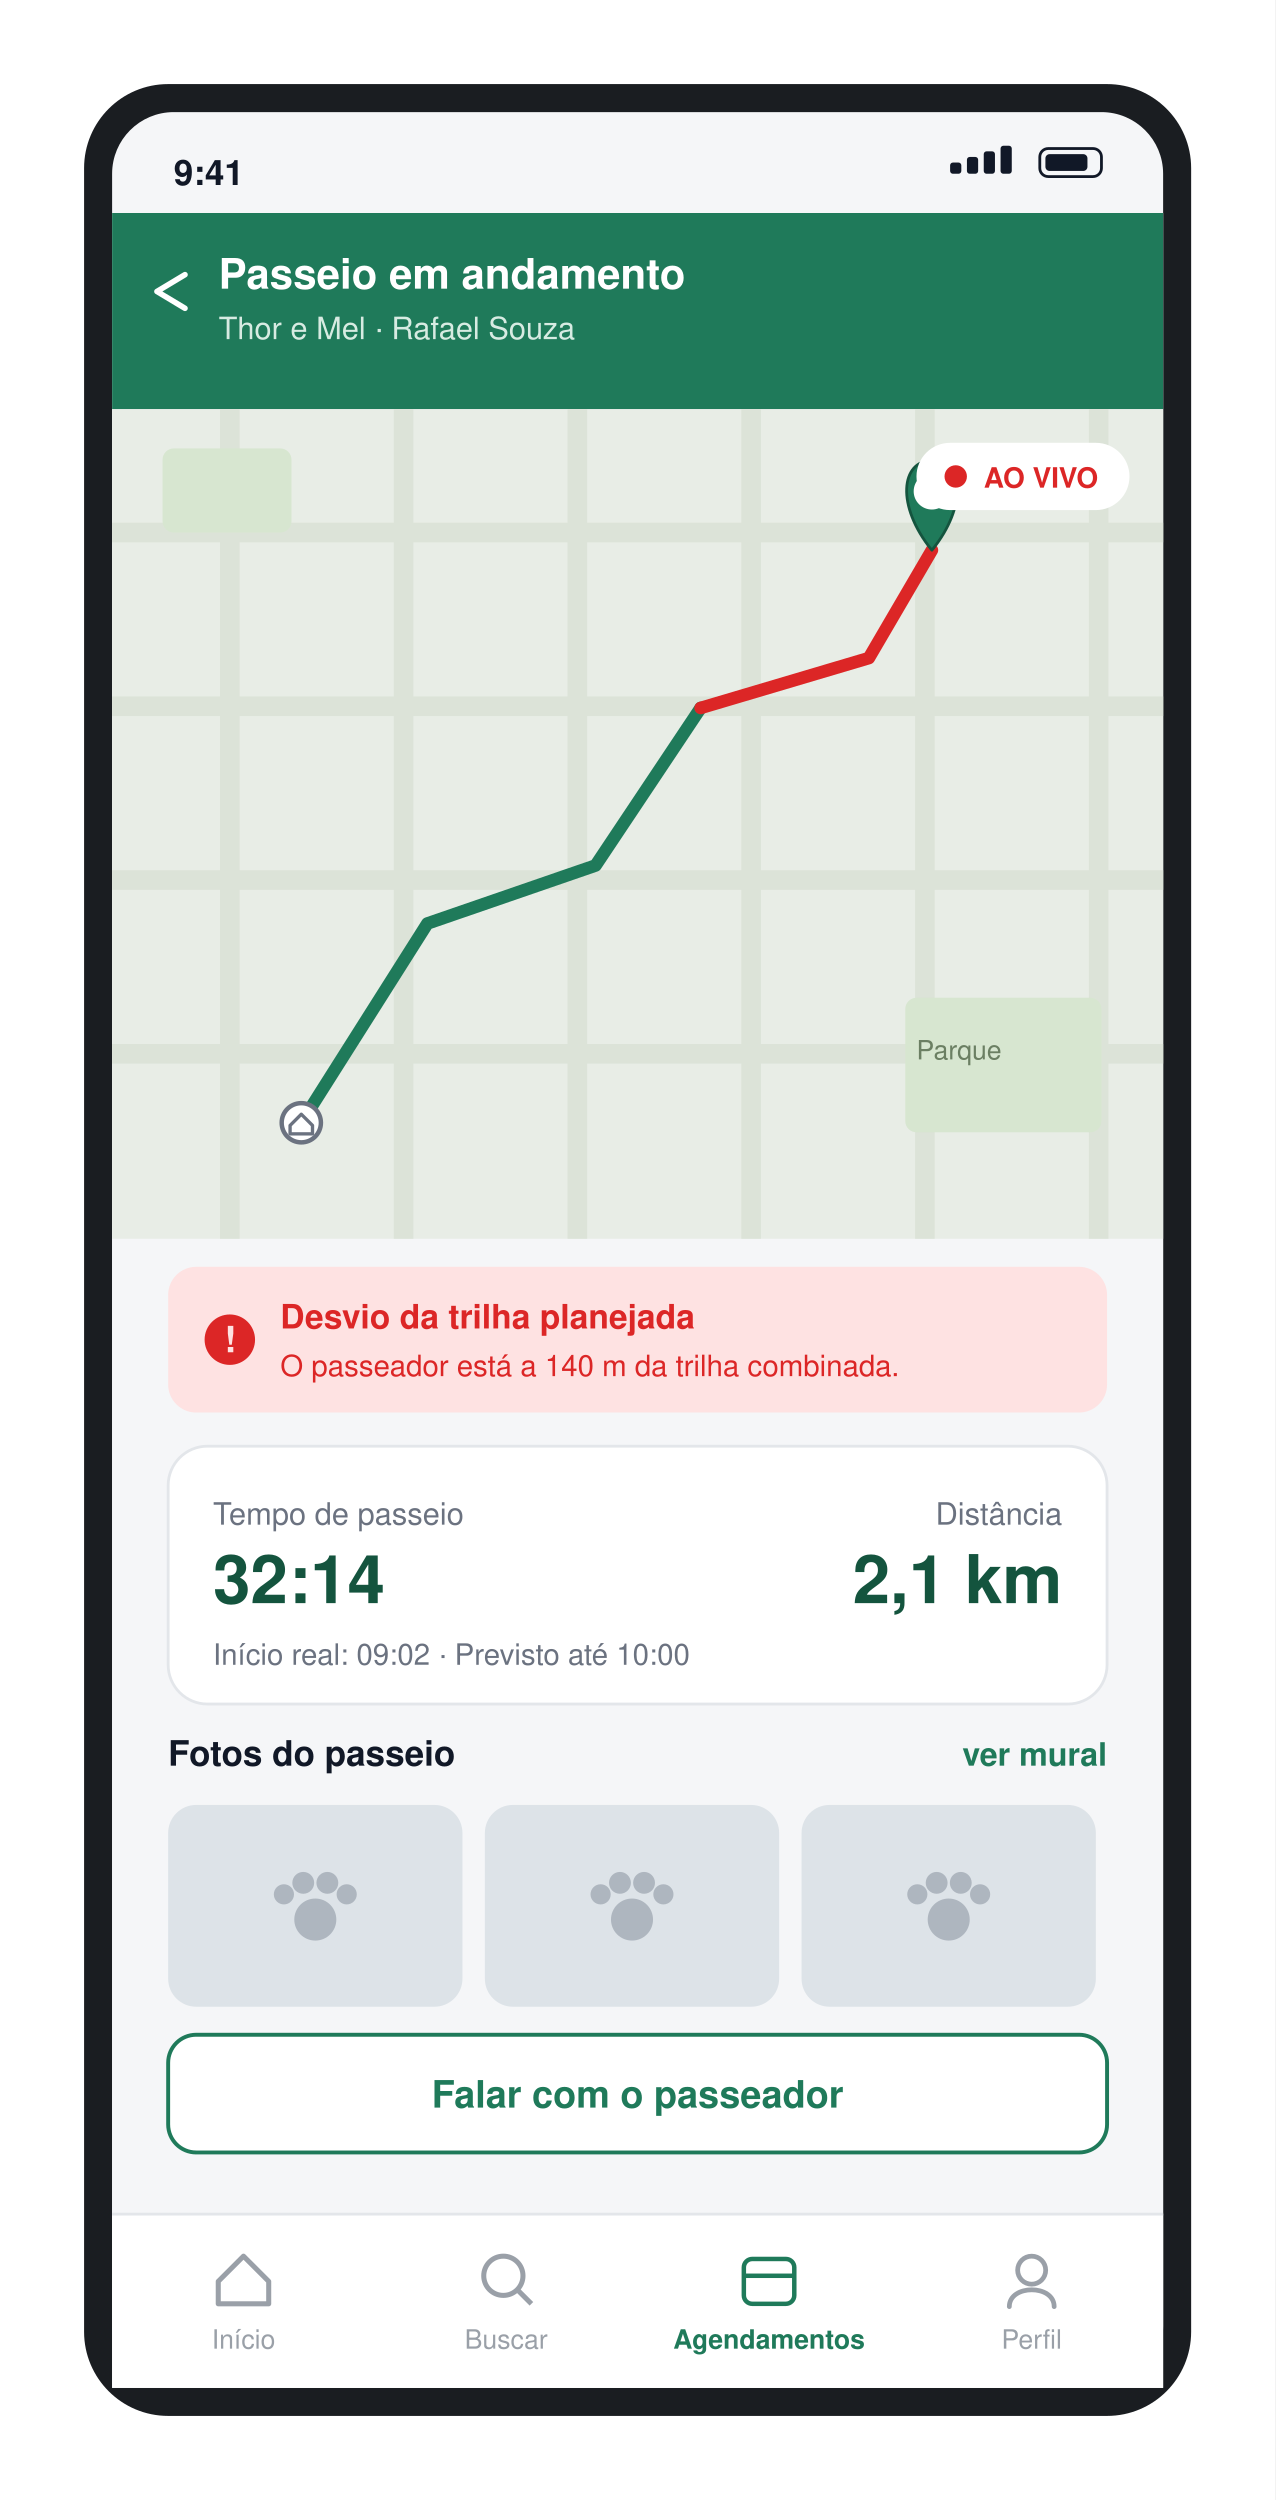
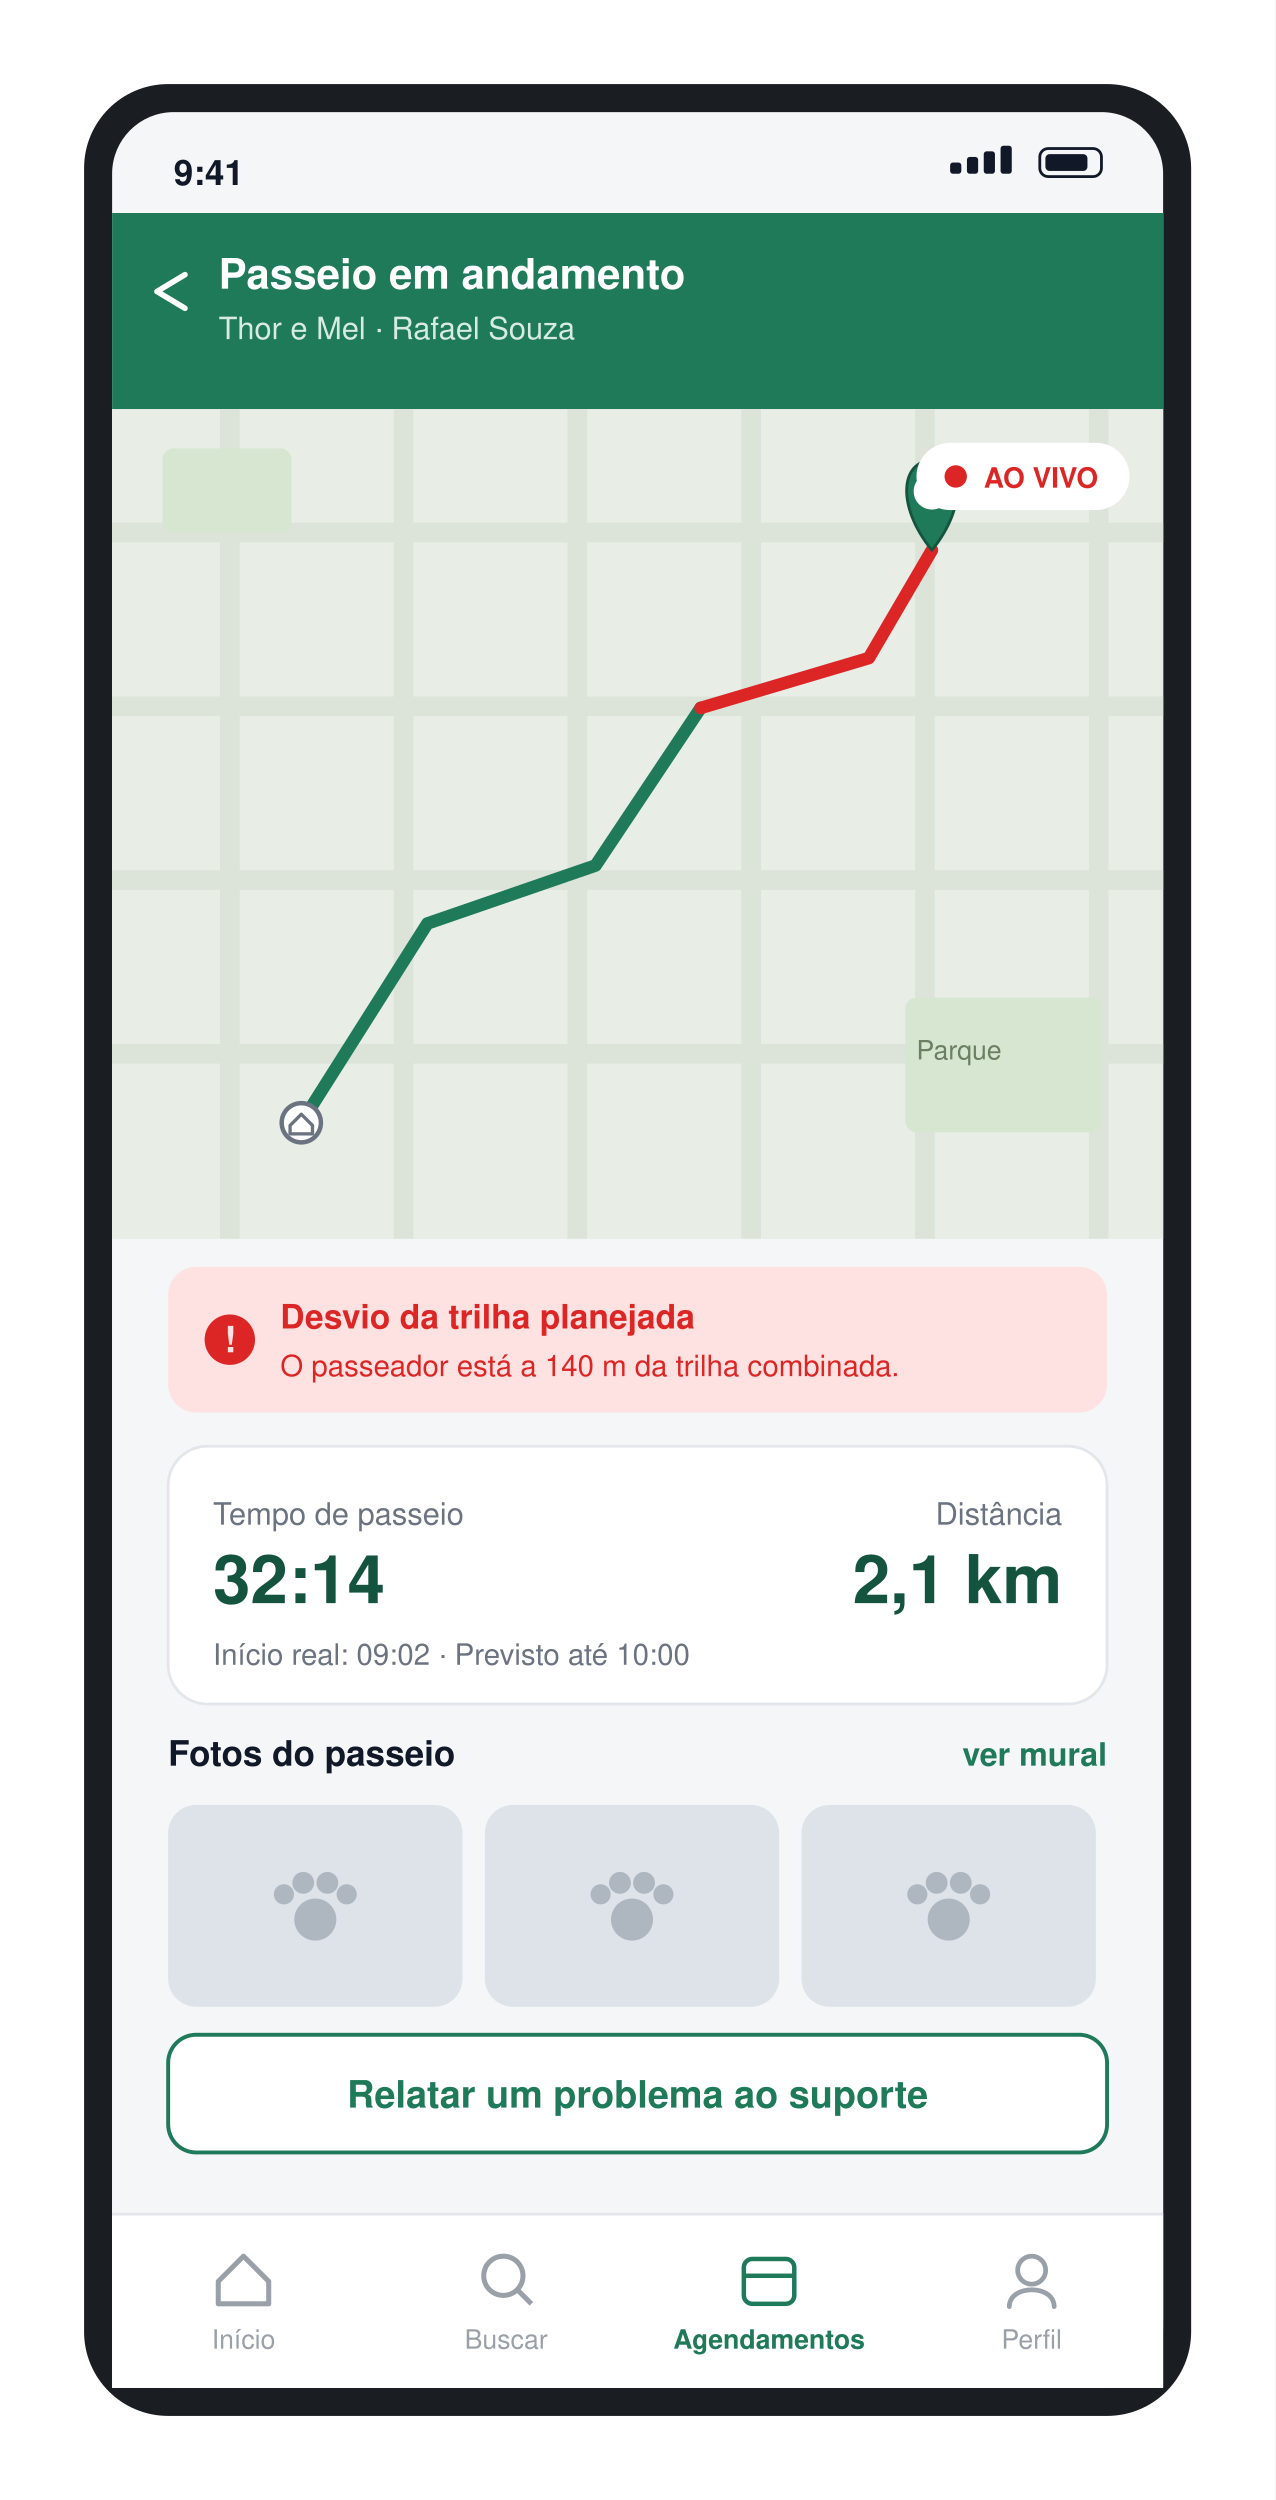
<svg xmlns="http://www.w3.org/2000/svg" width="455" height="892" viewBox="0 0 455 892">
  <rect x="0" y="0" width="455" height="892" fill="#FFFFFF" />
  <rect x="30.0" y="30.0" width="395.0" height="832.0" fill="#1A1D21" rx="30.0" ry="30.0" />
  <rect x="40.0" y="40.0" width="375.0" height="812.0" fill="#F5F6F8" rx="22.0" ry="22.0" />
  <text x="62.0" y="66.0" font-family="Helvetica, Arial, sans-serif" font-size="12.5" fill="#111827" font-weight="bold">9:41</text>
  <rect x="339.0" y="58.0" width="4.0" height="4.0" fill="#111827" rx="1.0" ry="1.0" />
  <rect x="345.0" y="56.0" width="4.0" height="6.0" fill="#111827" rx="1.0" ry="1.0" />
  <rect x="351.0" y="54.0" width="4.0" height="8.0" fill="#111827" rx="1.0" ry="1.0" />
  <rect x="357.0" y="52.0" width="4.0" height="10.0" fill="#111827" rx="1.0" ry="1.0" />
  <rect x="371.0" y="53.0" width="22.0" height="10.0" fill="none" rx="3.0" ry="3.0" stroke="#111827" stroke-width="1" />
  <rect x="373.0" y="55.0" width="15.0" height="6.0" fill="#111827" rx="1.5" ry="1.5" />
  <rect x="167.5" y="842.0" width="120.0" height="4.0" fill="#C9CDD3" rx="2.0" ry="2.0" />
  <rect x="40.0" y="76.0" width="375.0" height="776.0" fill="#F5F6F8" />
  <rect x="40.0" y="76.0" width="375.0" height="70.0" fill="#1F7A5A" />
  <path d="M 66 98 L 56 104 L 66 110" fill="none" stroke="#FFFFFF" stroke-width="2" stroke-linecap="round" stroke-linejoin="round" />
  <text x="78.0" y="103.0" font-family="Helvetica, Arial, sans-serif" font-size="15" fill="#FFFFFF" font-weight="bold">Passeio em andamento</text>
  <text x="78.0" y="121.0" font-family="Helvetica, Arial, sans-serif" font-size="11" fill="#D7EBE2">Thor e Mel · Rafael Souza</text>
  <rect x="40.0" y="146.0" width="375.0" height="296.0" fill="#E8EDE6" />
  <line x1="82.0" y1="146.0" x2="82.0" y2="442.0" stroke="#DCE3D8" stroke-width="7" />
  <line x1="144.0" y1="146.0" x2="144.0" y2="442.0" stroke="#DCE3D8" stroke-width="7" />
  <line x1="206.0" y1="146.0" x2="206.0" y2="442.0" stroke="#DCE3D8" stroke-width="7" />
  <line x1="268.0" y1="146.0" x2="268.0" y2="442.0" stroke="#DCE3D8" stroke-width="7" />
  <line x1="330.0" y1="146.0" x2="330.0" y2="442.0" stroke="#DCE3D8" stroke-width="7" />
  <line x1="392.0" y1="146.0" x2="392.0" y2="442.0" stroke="#DCE3D8" stroke-width="7" />
  <line x1="40.0" y1="190.0" x2="415.0" y2="190.0" stroke="#DCE3D8" stroke-width="7" />
  <line x1="40.0" y1="252.0" x2="415.0" y2="252.0" stroke="#DCE3D8" stroke-width="7" />
  <line x1="40.0" y1="314.0" x2="415.0" y2="314.0" stroke="#DCE3D8" stroke-width="7" />
  <line x1="40.0" y1="376.0" x2="415.0" y2="376.0" stroke="#DCE3D8" stroke-width="7" />
  <rect x="58.0" y="160.0" width="46.0" height="30.0" fill="#D7E6D0" rx="4.0" ry="4.0" />
  <rect x="323.0" y="356.0" width="70.0" height="48.0" fill="#D7E6D0" rx="4.0" ry="4.0" />
  <text x="327.0" y="378.0" font-family="Helvetica, Arial, sans-serif" font-size="9.5" fill="#6B7F63">Parque</text>
  <polyline points="107.5,400.6 152.5,329.5 212.5,308.8 250.0,252.6" fill="none" stroke="#1F7A5A" stroke-width="4.5" stroke-linecap="round" stroke-linejoin="round" />
  <circle cx="107.5" cy="400.6" r="5.5" fill="#FFFFFF" stroke="#1F7A5A" stroke-width="3" />
  <polyline points="250.0,252.6 310.0,234.8 332.5,196.3" fill="none" stroke="#DC2626" stroke-width="4.5" stroke-linecap="round" stroke-linejoin="round" />
  <path d="M 332.5 196.32 C 319.5 180.32 321.5 164.32 332.5 164.32 C 343.5 164.32 345.5 180.32 332.5 196.32 Z" fill="#1F7A5A" stroke="#14543E" stroke-width="1" stroke-linecap="round" stroke-linejoin="round" />
  <circle cx="332.5" cy="175.3" r="6.5" fill="#FFFFFF" />
  <circle cx="332.5" cy="175.3" r="4.6" fill="none" />
  <circle cx="332.5" cy="176.5" r="1.8" fill="#1F7A5A" />
  <circle cx="329.7" cy="174.3" r="0.9" fill="#1F7A5A" />
  <circle cx="331.4" cy="173.3" r="1.0" fill="#1F7A5A" />
  <circle cx="333.6" cy="173.3" r="1.0" fill="#1F7A5A" />
  <circle cx="335.3" cy="174.3" r="0.9" fill="#1F7A5A" />
  <circle cx="107.5" cy="400.6" r="7.0" fill="#FFFFFF" stroke="#6B7280" stroke-width="1.6" />
  <path d="M 103.5 401.56 L 107.5 397.56 L 111.5 401.56 L 111.5 404.56 L 103.5 404.56 Z" fill="none" stroke="#6B7280" stroke-width="1.2" stroke-linecap="round" stroke-linejoin="round" />
  <rect x="327.0" y="158.0" width="76.0" height="24.0" fill="#FFFFFF" rx="12.0" ry="12.0" />
  <circle cx="341.0" cy="170.0" r="4.0" fill="#DC2626" />
  <text x="351.0" y="174.0" font-family="Helvetica, Arial, sans-serif" font-size="10" fill="#DC2626" font-weight="bold">AO VIVO</text>
  <rect x="60.0" y="452.0" width="335.0" height="52.0" fill="#FEE2E2" rx="10.0" ry="10.0" />
  <circle cx="82.0" cy="478.0" r="9.0" fill="#DC2626" />
  <text x="82.0" y="482.5" font-family="Helvetica, Arial, sans-serif" font-size="13" fill="#FEE2E2" font-weight="bold" text-anchor="middle">!</text>
  <text x="100.0" y="474.0" font-family="Helvetica, Arial, sans-serif" font-size="12" fill="#DC2626" font-weight="bold">Desvio da trilha planejada</text>
  <text x="100.0" y="491.0" font-family="Helvetica, Arial, sans-serif" font-size="10.5" fill="#DC2626">O passeador está a 140 m da trilha combinada.</text>
  <rect x="60.0" y="516.0" width="335.0" height="92.0" fill="#FFFFFF" rx="14.0" ry="14.0" stroke="#E3E6EA" stroke-width="1.0" />
  <text x="76.0" y="544.0" font-family="Helvetica, Arial, sans-serif" font-size="11" fill="#6B7280">Tempo de passeio</text>
  <text x="76.0" y="572.0" font-family="Helvetica, Arial, sans-serif" font-size="24" fill="#14543E" font-weight="bold">32:14</text>
  <text x="379.0" y="544.0" font-family="Helvetica, Arial, sans-serif" font-size="11" fill="#6B7280" text-anchor="end">Distância</text>
  <text x="379.0" y="572.0" font-family="Helvetica, Arial, sans-serif" font-size="24" fill="#14543E" font-weight="bold" text-anchor="end">2,1 km</text>
  <text x="76.0" y="594.0" font-family="Helvetica, Arial, sans-serif" font-size="10.5" fill="#6B7280">Início real: 09:02 · Previsto até 10:00</text>
  <text x="60.0" y="630.0" font-family="Helvetica, Arial, sans-serif" font-size="12.5" fill="#111827" font-weight="bold">Fotos do passeio</text>
  <text x="395.0" y="630.0" font-family="Helvetica, Arial, sans-serif" font-size="11.5" fill="#1F7A5A" font-weight="bold" text-anchor="end">ver mural</text>
  <rect x="60.0" y="644.0" width="105.0" height="72.0" fill="#DDE3E8" rx="10.0" ry="10.0" />
  <circle cx="112.5" cy="680.0" r="18.7" fill="none" />
  <circle cx="112.5" cy="684.9" r="7.5" fill="#AEB6BF" />
  <circle cx="101.3" cy="675.9" r="3.6" fill="#AEB6BF" />
  <circle cx="108.2" cy="671.8" r="3.9" fill="#AEB6BF" />
  <circle cx="116.8" cy="671.8" r="3.9" fill="#AEB6BF" />
  <circle cx="123.7" cy="675.9" r="3.6" fill="#AEB6BF" />
  <rect x="173.0" y="644.0" width="105.0" height="72.0" fill="#DDE3E8" rx="10.0" ry="10.0" />
  <circle cx="225.5" cy="680.0" r="18.7" fill="none" />
  <circle cx="225.5" cy="684.9" r="7.5" fill="#AEB6BF" />
  <circle cx="214.3" cy="675.9" r="3.6" fill="#AEB6BF" />
  <circle cx="221.2" cy="671.8" r="3.9" fill="#AEB6BF" />
  <circle cx="229.8" cy="671.8" r="3.9" fill="#AEB6BF" />
  <circle cx="236.7" cy="675.9" r="3.6" fill="#AEB6BF" />
  <rect x="286.0" y="644.0" width="105.0" height="72.0" fill="#DDE3E8" rx="10.0" ry="10.0" />
  <circle cx="338.5" cy="680.0" r="18.7" fill="none" />
  <circle cx="338.5" cy="684.9" r="7.5" fill="#AEB6BF" />
  <circle cx="327.3" cy="675.9" r="3.6" fill="#AEB6BF" />
  <circle cx="334.2" cy="671.8" r="3.9" fill="#AEB6BF" />
  <circle cx="342.8" cy="671.8" r="3.9" fill="#AEB6BF" />
  <circle cx="349.7" cy="675.9" r="3.6" fill="#AEB6BF" />
  <rect x="60.0" y="726.0" width="335.0" height="42.0" fill="#FFFFFF" rx="10.0" ry="10.0" stroke="#1F7A5A" stroke-width="1.4" />
-   <text x="227.5" y="752.0" font-family="Helvetica, Arial, sans-serif" font-size="13.5" fill="#1F7A5A" font-weight="bold" text-anchor="middle">Falar com o passeador</text>
+   <text x="227.5" y="752.0" font-family="Helvetica, Arial, sans-serif" font-size="13.5" fill="#1F7A5A" font-weight="bold" text-anchor="middle">Relatar um problema ao suporte</text>
  <rect x="40.0" y="790.0" width="375.0" height="62.0" fill="#FFFFFF" />
  <line x1="40.0" y1="790.0" x2="415.0" y2="790.0" stroke="#E3E6EA" stroke-width="1.0" />
  <path d="M 77.875 814.0 L 86.875 805.0 L 95.875 814.0 L 95.875 822.0 L 77.875 822.0 Z" fill="none" stroke="#9AA0A8" stroke-width="1.8" stroke-linecap="round" stroke-linejoin="round" />
  <text x="86.9" y="838.0" font-family="Helvetica, Arial, sans-serif" font-size="9.5" fill="#9AA0A8" text-anchor="middle">Início</text>
  <circle cx="179.6" cy="812.0" r="7.0" fill="none" stroke="#9AA0A8" stroke-width="1.8" />
  <line x1="184.6" y1="817.0" x2="189.6" y2="822.0" stroke="#9AA0A8" stroke-width="1.8" />
  <text x="180.6" y="838.0" font-family="Helvetica, Arial, sans-serif" font-size="9.5" fill="#9AA0A8" text-anchor="middle">Buscar</text>
  <rect x="265.4" y="806.0" width="18.0" height="16.0" fill="none" rx="3.0" ry="3.0" stroke="#1F7A5A" stroke-width="1.6" />
  <line x1="265.4" y1="812.0" x2="283.4" y2="812.0" stroke="#1F7A5A" stroke-width="1.6" />
  <text x="274.4" y="838.0" font-family="Helvetica, Arial, sans-serif" font-size="9.5" fill="#1F7A5A" font-weight="bold" text-anchor="middle">Agendamentos</text>
  <circle cx="368.1" cy="810.0" r="5.0" fill="none" stroke="#9AA0A8" stroke-width="1.7" />
  <path d="M 360.125 823.0 C 360.125 815.0 376.125 815.0 376.125 823.0" fill="none" stroke="#9AA0A8" stroke-width="1.7" stroke-linecap="round" stroke-linejoin="round" />
  <text x="368.1" y="838.0" font-family="Helvetica, Arial, sans-serif" font-size="9.5" fill="#9AA0A8" text-anchor="middle">Perfil</text>
</svg>
